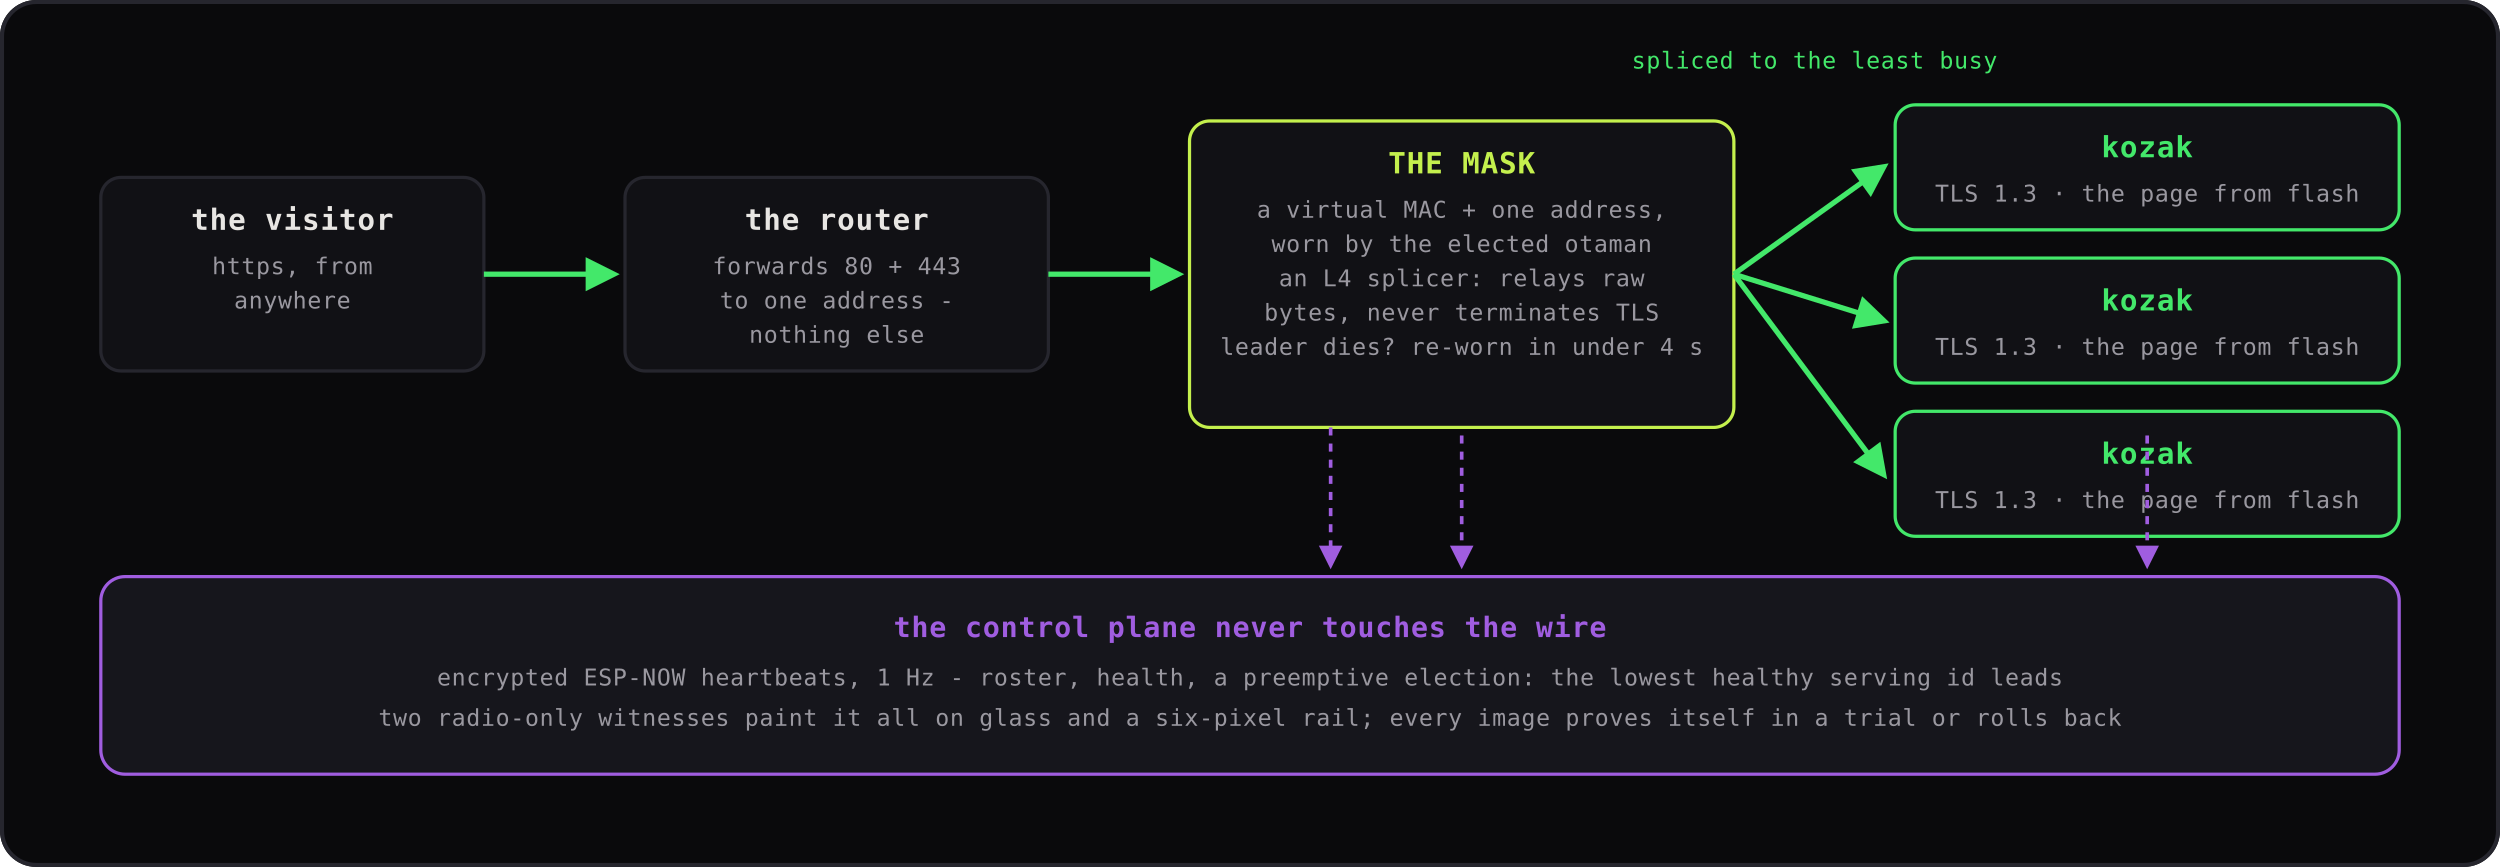
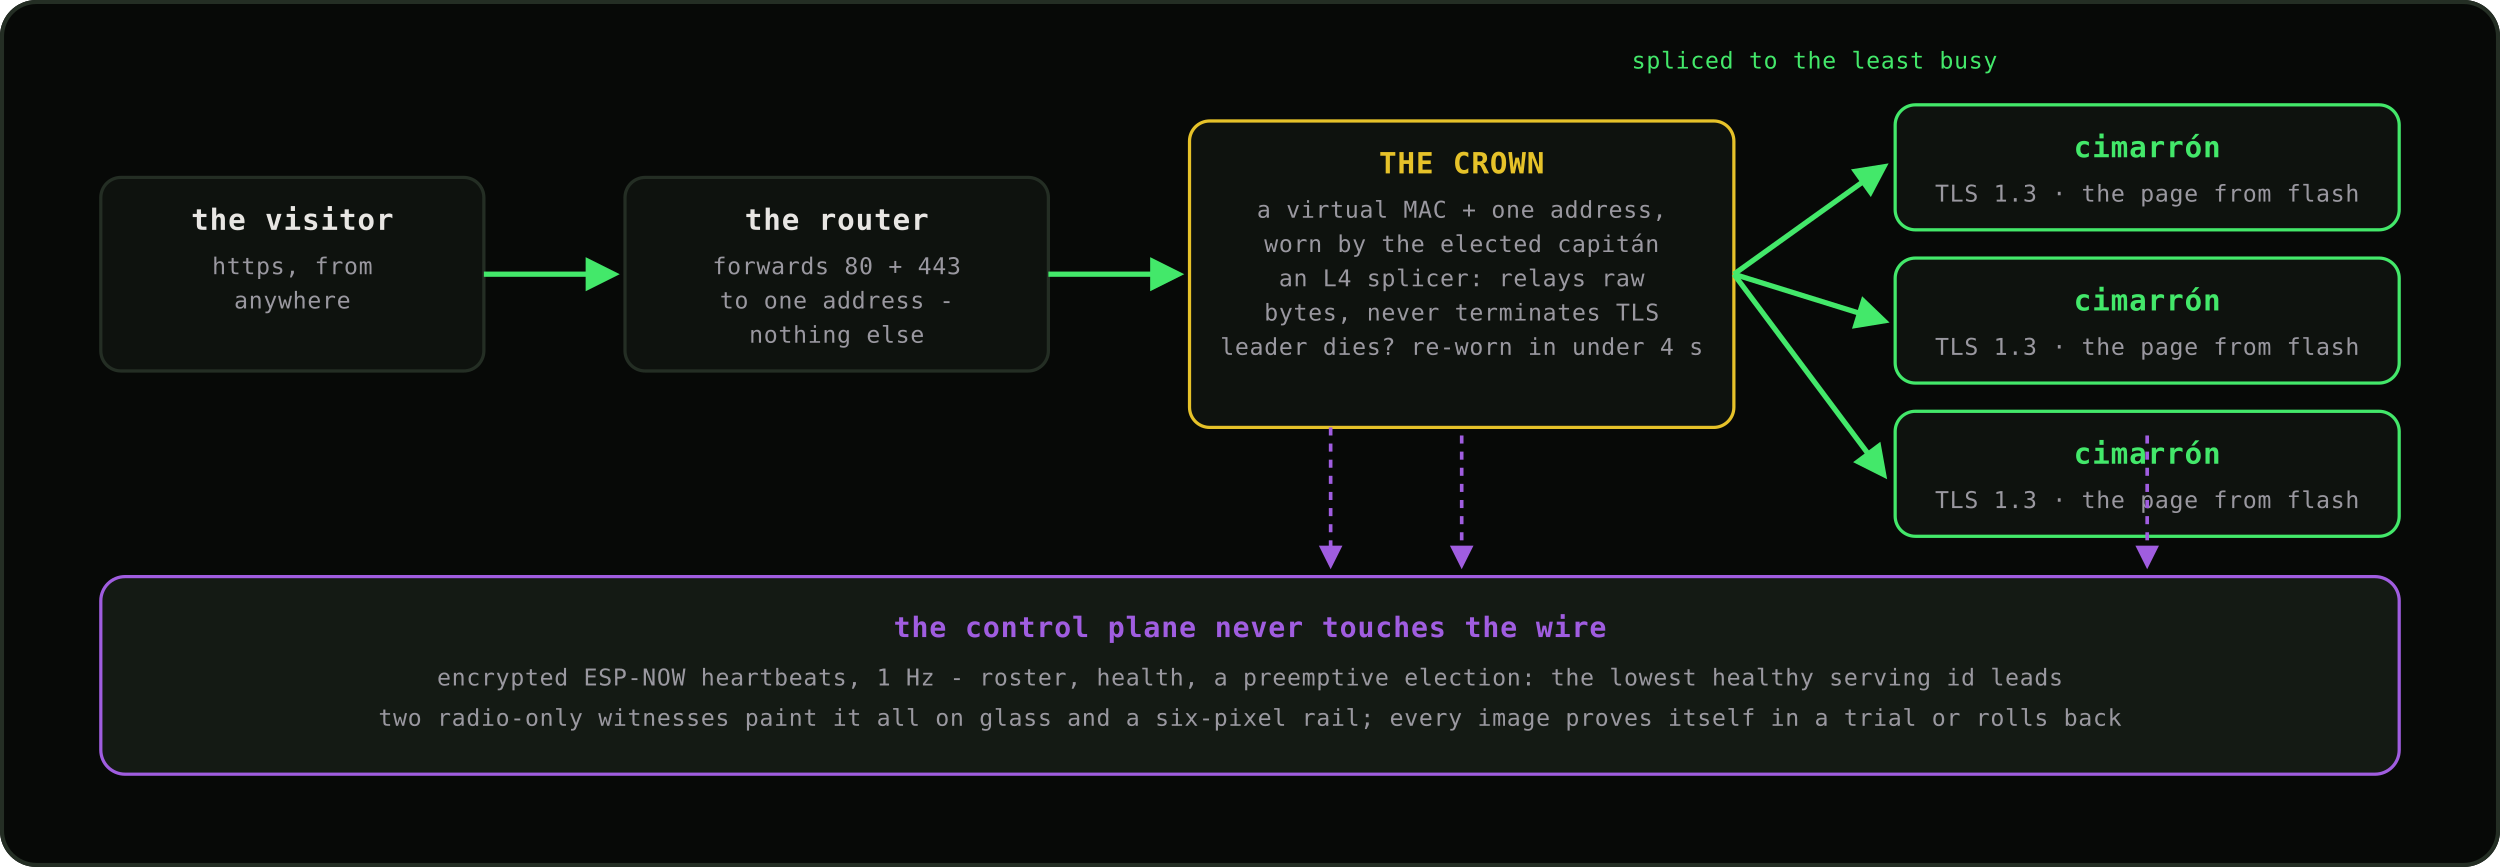
- <svg xmlns="http://www.w3.org/2000/svg" viewBox="0 0 1240 430" width="1240" height="430" role="img" aria-label="IVAN BOHUN architecture">
-   <rect width="1240" height="430" rx="18" fill="#0a0a0c" />
-   <rect x="1" y="1" width="1238" height="428" rx="17" fill="none" stroke="#26262e" stroke-width="2" />
-   <rect x="50" y="88" width="190" height="96" rx="10" fill="#111115" stroke="#26262e" stroke-width="1.6" />
+ <svg xmlns="http://www.w3.org/2000/svg" viewBox="0 0 1240 430" width="1240" height="430" role="img" aria-label="BIOHÓ architecture">
+   <rect width="1240" height="430" rx="18" fill="#070907" />
+   <rect x="1" y="1" width="1238" height="428" rx="17" fill="none" stroke="#242e24" stroke-width="2" />
+   <rect x="50" y="88" width="190" height="96" rx="10" fill="#0e120e" stroke="#242e24" stroke-width="1.6" />
  <text x="145.0" y="114" font-family="ui-monospace,SFMono-Regular,Menlo,Consolas,monospace" font-size="14.5" fill="#e8e6e3" text-anchor="middle" font-weight="700" letter-spacing=".03em">the visitor</text>
  <text x="145.0" y="136" font-family="ui-monospace,SFMono-Regular,Menlo,Consolas,monospace" font-size="11.5" fill="#9a98a0" text-anchor="middle" letter-spacing=".03em">https, from</text>
  <text x="145.0" y="153" font-family="ui-monospace,SFMono-Regular,Menlo,Consolas,monospace" font-size="11.5" fill="#9a98a0" text-anchor="middle" letter-spacing=".03em">anywhere</text>
-   <rect x="310" y="88" width="210" height="96" rx="10" fill="#111115" stroke="#26262e" stroke-width="1.6" />
+   <rect x="310" y="88" width="210" height="96" rx="10" fill="#0e120e" stroke="#242e24" stroke-width="1.6" />
  <text x="415.0" y="114" font-family="ui-monospace,SFMono-Regular,Menlo,Consolas,monospace" font-size="14.5" fill="#e8e6e3" text-anchor="middle" font-weight="700" letter-spacing=".03em">the router</text>
  <text x="415.0" y="136" font-family="ui-monospace,SFMono-Regular,Menlo,Consolas,monospace" font-size="11.5" fill="#9a98a0" text-anchor="middle" letter-spacing=".03em">forwards 80 + 443</text>
  <text x="415.0" y="153" font-family="ui-monospace,SFMono-Regular,Menlo,Consolas,monospace" font-size="11.5" fill="#9a98a0" text-anchor="middle" letter-spacing=".03em">to one address -</text>
  <text x="415.0" y="170" font-family="ui-monospace,SFMono-Regular,Menlo,Consolas,monospace" font-size="11.5" fill="#9a98a0" text-anchor="middle" letter-spacing=".03em">nothing else</text>
-   <rect x="590" y="60" width="270" height="152" rx="10" fill="#111115" stroke="#c4f04d" stroke-width="1.6" />
-   <text x="725.0" y="86" font-family="ui-monospace,SFMono-Regular,Menlo,Consolas,monospace" font-size="14.5" fill="#c4f04d" text-anchor="middle" font-weight="700" letter-spacing=".03em">THE MASK</text>
+   <rect x="590" y="60" width="270" height="152" rx="10" fill="#0e120e" stroke="#e6c229" stroke-width="1.6" />
+   <text x="725.0" y="86" font-family="ui-monospace,SFMono-Regular,Menlo,Consolas,monospace" font-size="14.5" fill="#e6c229" text-anchor="middle" font-weight="700" letter-spacing=".03em">THE CROWN</text>
  <text x="725.0" y="108" font-family="ui-monospace,SFMono-Regular,Menlo,Consolas,monospace" font-size="11.5" fill="#9a98a0" text-anchor="middle" letter-spacing=".03em">a virtual MAC + one address,</text>
-   <text x="725.0" y="125" font-family="ui-monospace,SFMono-Regular,Menlo,Consolas,monospace" font-size="11.5" fill="#9a98a0" text-anchor="middle" letter-spacing=".03em">worn by the elected otaman</text>
+   <text x="725.0" y="125" font-family="ui-monospace,SFMono-Regular,Menlo,Consolas,monospace" font-size="11.5" fill="#9a98a0" text-anchor="middle" letter-spacing=".03em">worn by the elected capitán</text>
  <text x="725.0" y="142" font-family="ui-monospace,SFMono-Regular,Menlo,Consolas,monospace" font-size="11.5" fill="#9a98a0" text-anchor="middle" letter-spacing=".03em">an L4 splicer: relays raw</text>
  <text x="725.0" y="159" font-family="ui-monospace,SFMono-Regular,Menlo,Consolas,monospace" font-size="11.5" fill="#9a98a0" text-anchor="middle" letter-spacing=".03em">bytes, never terminates TLS</text>
  <text x="725.0" y="176" font-family="ui-monospace,SFMono-Regular,Menlo,Consolas,monospace" font-size="11.5" fill="#9a98a0" text-anchor="middle" letter-spacing=".03em">leader dies? re-worn in under 4 s</text>
-   <rect x="940" y="52" width="250" height="62" rx="10" fill="#111115" stroke="#43e86a" stroke-width="1.6" />
-   <text x="1065.0" y="78" font-family="ui-monospace,SFMono-Regular,Menlo,Consolas,monospace" font-size="14.5" fill="#43e86a" text-anchor="middle" font-weight="700" letter-spacing=".03em">kozak</text>
+   <rect x="940" y="52" width="250" height="62" rx="10" fill="#0e120e" stroke="#43e86a" stroke-width="1.6" />
+   <text x="1065.0" y="78" font-family="ui-monospace,SFMono-Regular,Menlo,Consolas,monospace" font-size="14.5" fill="#43e86a" text-anchor="middle" font-weight="700" letter-spacing=".03em">cimarrón</text>
  <text x="1065.0" y="100" font-family="ui-monospace,SFMono-Regular,Menlo,Consolas,monospace" font-size="11.5" fill="#9a98a0" text-anchor="middle" letter-spacing=".03em">TLS 1.3 · the page from flash</text>
  <defs>
    <marker id="a43e86a" viewBox="0 0 10 10" refX="8" refY="5" markerWidth="6.5" markerHeight="6.5" orient="auto">
      <path d="M 0 0 L 10 5 L 0 10 z" fill="#43e86a" />
    </marker>
  </defs>
  <line x1="860" y1="136" x2="934" y2="83" stroke="#43e86a" stroke-width="2.6" marker-end="url(#a43e86a)" />
-   <rect x="940" y="128" width="250" height="62" rx="10" fill="#111115" stroke="#43e86a" stroke-width="1.6" />
-   <text x="1065.0" y="154" font-family="ui-monospace,SFMono-Regular,Menlo,Consolas,monospace" font-size="14.5" fill="#43e86a" text-anchor="middle" font-weight="700" letter-spacing=".03em">kozak</text>
+   <rect x="940" y="128" width="250" height="62" rx="10" fill="#0e120e" stroke="#43e86a" stroke-width="1.6" />
+   <text x="1065.0" y="154" font-family="ui-monospace,SFMono-Regular,Menlo,Consolas,monospace" font-size="14.5" fill="#43e86a" text-anchor="middle" font-weight="700" letter-spacing=".03em">cimarrón</text>
  <text x="1065.0" y="176" font-family="ui-monospace,SFMono-Regular,Menlo,Consolas,monospace" font-size="11.5" fill="#9a98a0" text-anchor="middle" letter-spacing=".03em">TLS 1.3 · the page from flash</text>
  <defs>
    <marker id="a43e86a" viewBox="0 0 10 10" refX="8" refY="5" markerWidth="6.5" markerHeight="6.5" orient="auto">
      <path d="M 0 0 L 10 5 L 0 10 z" fill="#43e86a" />
    </marker>
  </defs>
  <line x1="860" y1="136" x2="934" y2="159" stroke="#43e86a" stroke-width="2.6" marker-end="url(#a43e86a)" />
-   <rect x="940" y="204" width="250" height="62" rx="10" fill="#111115" stroke="#43e86a" stroke-width="1.6" />
-   <text x="1065.0" y="230" font-family="ui-monospace,SFMono-Regular,Menlo,Consolas,monospace" font-size="14.5" fill="#43e86a" text-anchor="middle" font-weight="700" letter-spacing=".03em">kozak</text>
+   <rect x="940" y="204" width="250" height="62" rx="10" fill="#0e120e" stroke="#43e86a" stroke-width="1.6" />
+   <text x="1065.0" y="230" font-family="ui-monospace,SFMono-Regular,Menlo,Consolas,monospace" font-size="14.5" fill="#43e86a" text-anchor="middle" font-weight="700" letter-spacing=".03em">cimarrón</text>
  <text x="1065.0" y="252" font-family="ui-monospace,SFMono-Regular,Menlo,Consolas,monospace" font-size="11.5" fill="#9a98a0" text-anchor="middle" letter-spacing=".03em">TLS 1.3 · the page from flash</text>
  <defs>
    <marker id="a43e86a" viewBox="0 0 10 10" refX="8" refY="5" markerWidth="6.5" markerHeight="6.5" orient="auto">
      <path d="M 0 0 L 10 5 L 0 10 z" fill="#43e86a" />
    </marker>
  </defs>
  <line x1="860" y1="136" x2="934" y2="235" stroke="#43e86a" stroke-width="2.6" marker-end="url(#a43e86a)" />
  <defs>
    <marker id="a43e86a" viewBox="0 0 10 10" refX="8" refY="5" markerWidth="6.5" markerHeight="6.5" orient="auto">
      <path d="M 0 0 L 10 5 L 0 10 z" fill="#43e86a" />
    </marker>
  </defs>
  <line x1="240" y1="136" x2="304" y2="136" stroke="#43e86a" stroke-width="2.6" marker-end="url(#a43e86a)" />
  <defs>
    <marker id="a43e86a" viewBox="0 0 10 10" refX="8" refY="5" markerWidth="6.5" markerHeight="6.5" orient="auto">
      <path d="M 0 0 L 10 5 L 0 10 z" fill="#43e86a" />
    </marker>
  </defs>
  <line x1="520" y1="136" x2="584" y2="136" stroke="#43e86a" stroke-width="2.6" marker-end="url(#a43e86a)" />
  <text x="900" y="34" font-family="ui-monospace,SFMono-Regular,Menlo,Consolas,monospace" font-size="11.5" fill="#43e86a" text-anchor="middle" letter-spacing=".03em">spliced to the least busy</text>
-   <rect x="50" y="286" width="1140" height="98" rx="12" fill="#16161c" stroke="#a05de0" stroke-width="1.6" />
+   <rect x="50" y="286" width="1140" height="98" rx="12" fill="#141a14" stroke="#a05de0" stroke-width="1.6" />
  <text x="620" y="316" font-family="ui-monospace,SFMono-Regular,Menlo,Consolas,monospace" font-size="14" fill="#a05de0" text-anchor="middle" font-weight="700" letter-spacing=".03em">the control plane never touches the wire</text>
  <text x="620" y="340" font-family="ui-monospace,SFMono-Regular,Menlo,Consolas,monospace" font-size="11.5" fill="#9a98a0" text-anchor="middle" letter-spacing=".03em">encrypted ESP-NOW heartbeats, 1 Hz - roster, health, a preemptive election: the lowest healthy serving id leads</text>
  <text x="620" y="360" font-family="ui-monospace,SFMono-Regular,Menlo,Consolas,monospace" font-size="11.5" fill="#9a98a0" text-anchor="middle" letter-spacing=".03em">two radio-only witnesses paint it all on glass and a six-pixel rail; every image proves itself in a trial or rolls back</text>
  <defs>
    <marker id="aa05de0" viewBox="0 0 10 10" refX="8" refY="5" markerWidth="6.5" markerHeight="6.5" orient="auto">
      <path d="M 0 0 L 10 5 L 0 10 z" fill="#a05de0" />
    </marker>
  </defs>
  <line x1="725" y1="216" x2="725" y2="280" stroke="#a05de0" stroke-width="1.8" stroke-dasharray="4 4" marker-end="url(#aa05de0)" />
  <defs>
    <marker id="aa05de0" viewBox="0 0 10 10" refX="8" refY="5" markerWidth="6.5" markerHeight="6.5" orient="auto">
      <path d="M 0 0 L 10 5 L 0 10 z" fill="#a05de0" />
    </marker>
  </defs>
  <line x1="1065" y1="216" x2="1065" y2="280" stroke="#a05de0" stroke-width="1.8" stroke-dasharray="4 4" marker-end="url(#aa05de0)" />
  <defs>
    <marker id="aa05de0" viewBox="0 0 10 10" refX="8" refY="5" markerWidth="6.5" markerHeight="6.5" orient="auto">
      <path d="M 0 0 L 10 5 L 0 10 z" fill="#a05de0" />
    </marker>
  </defs>
  <line x1="660" y1="212" x2="660" y2="280" stroke="#a05de0" stroke-width="1.8" stroke-dasharray="4 4" marker-end="url(#aa05de0)" />
</svg>
